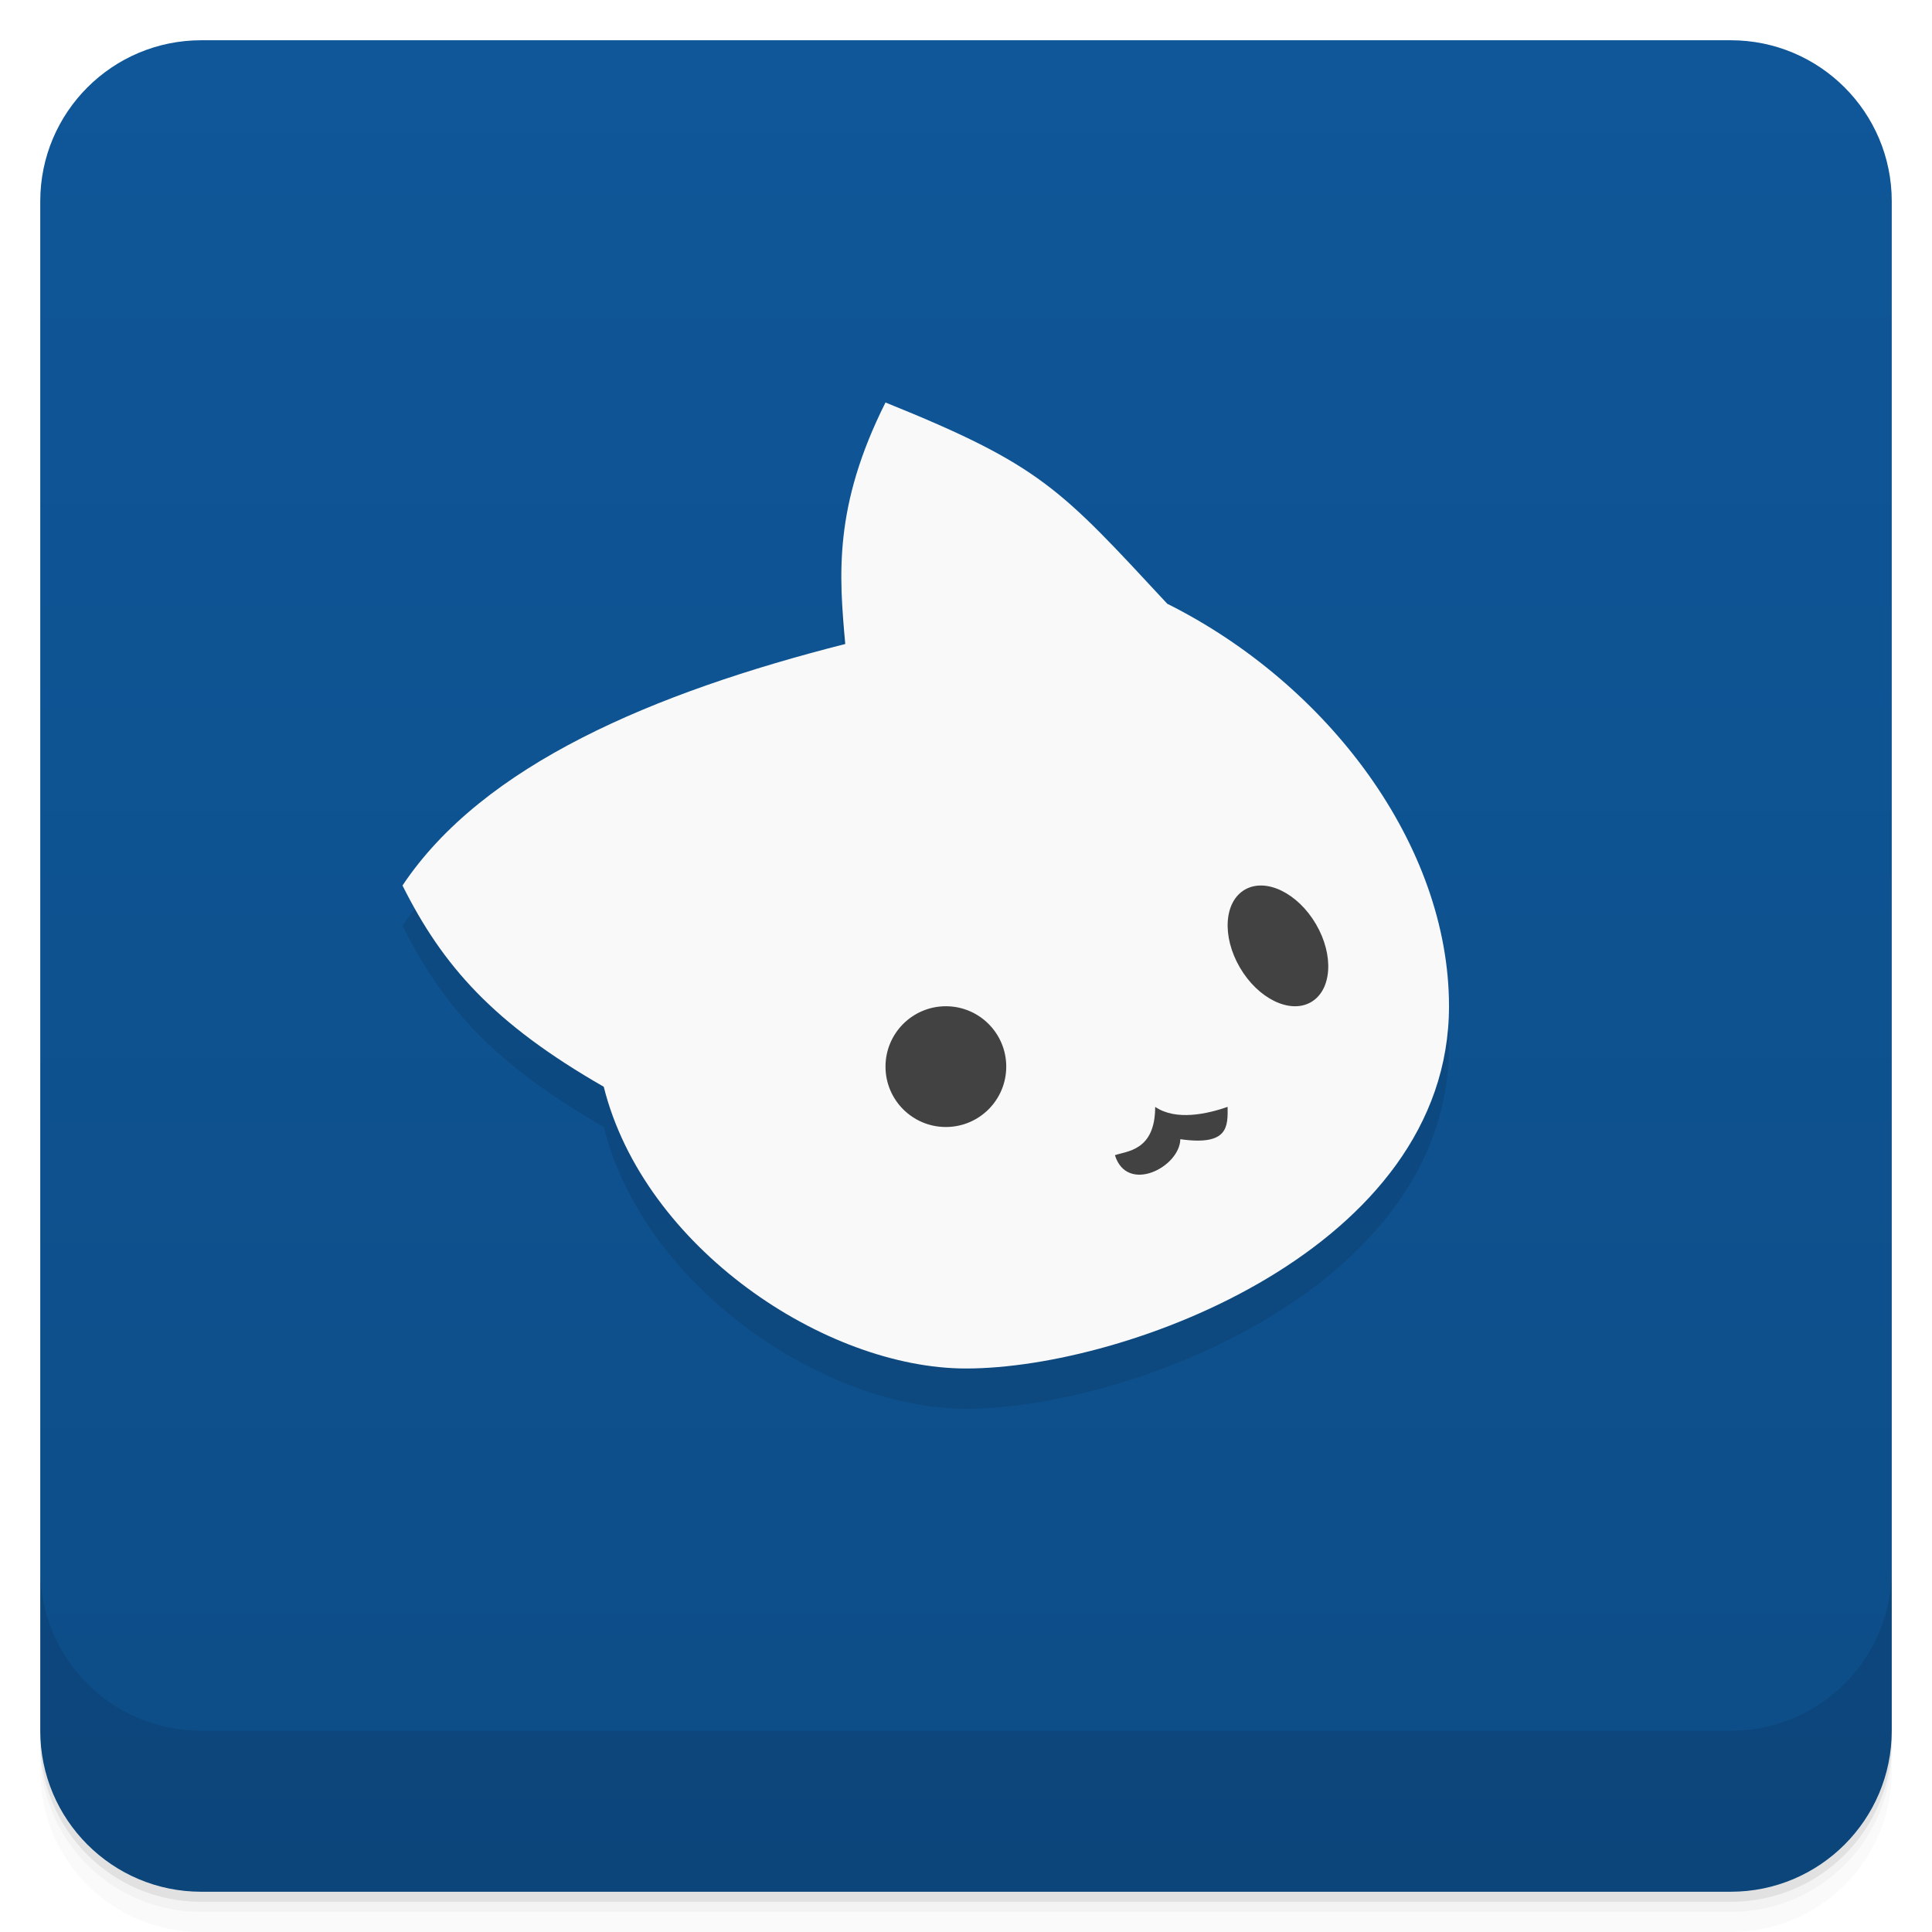
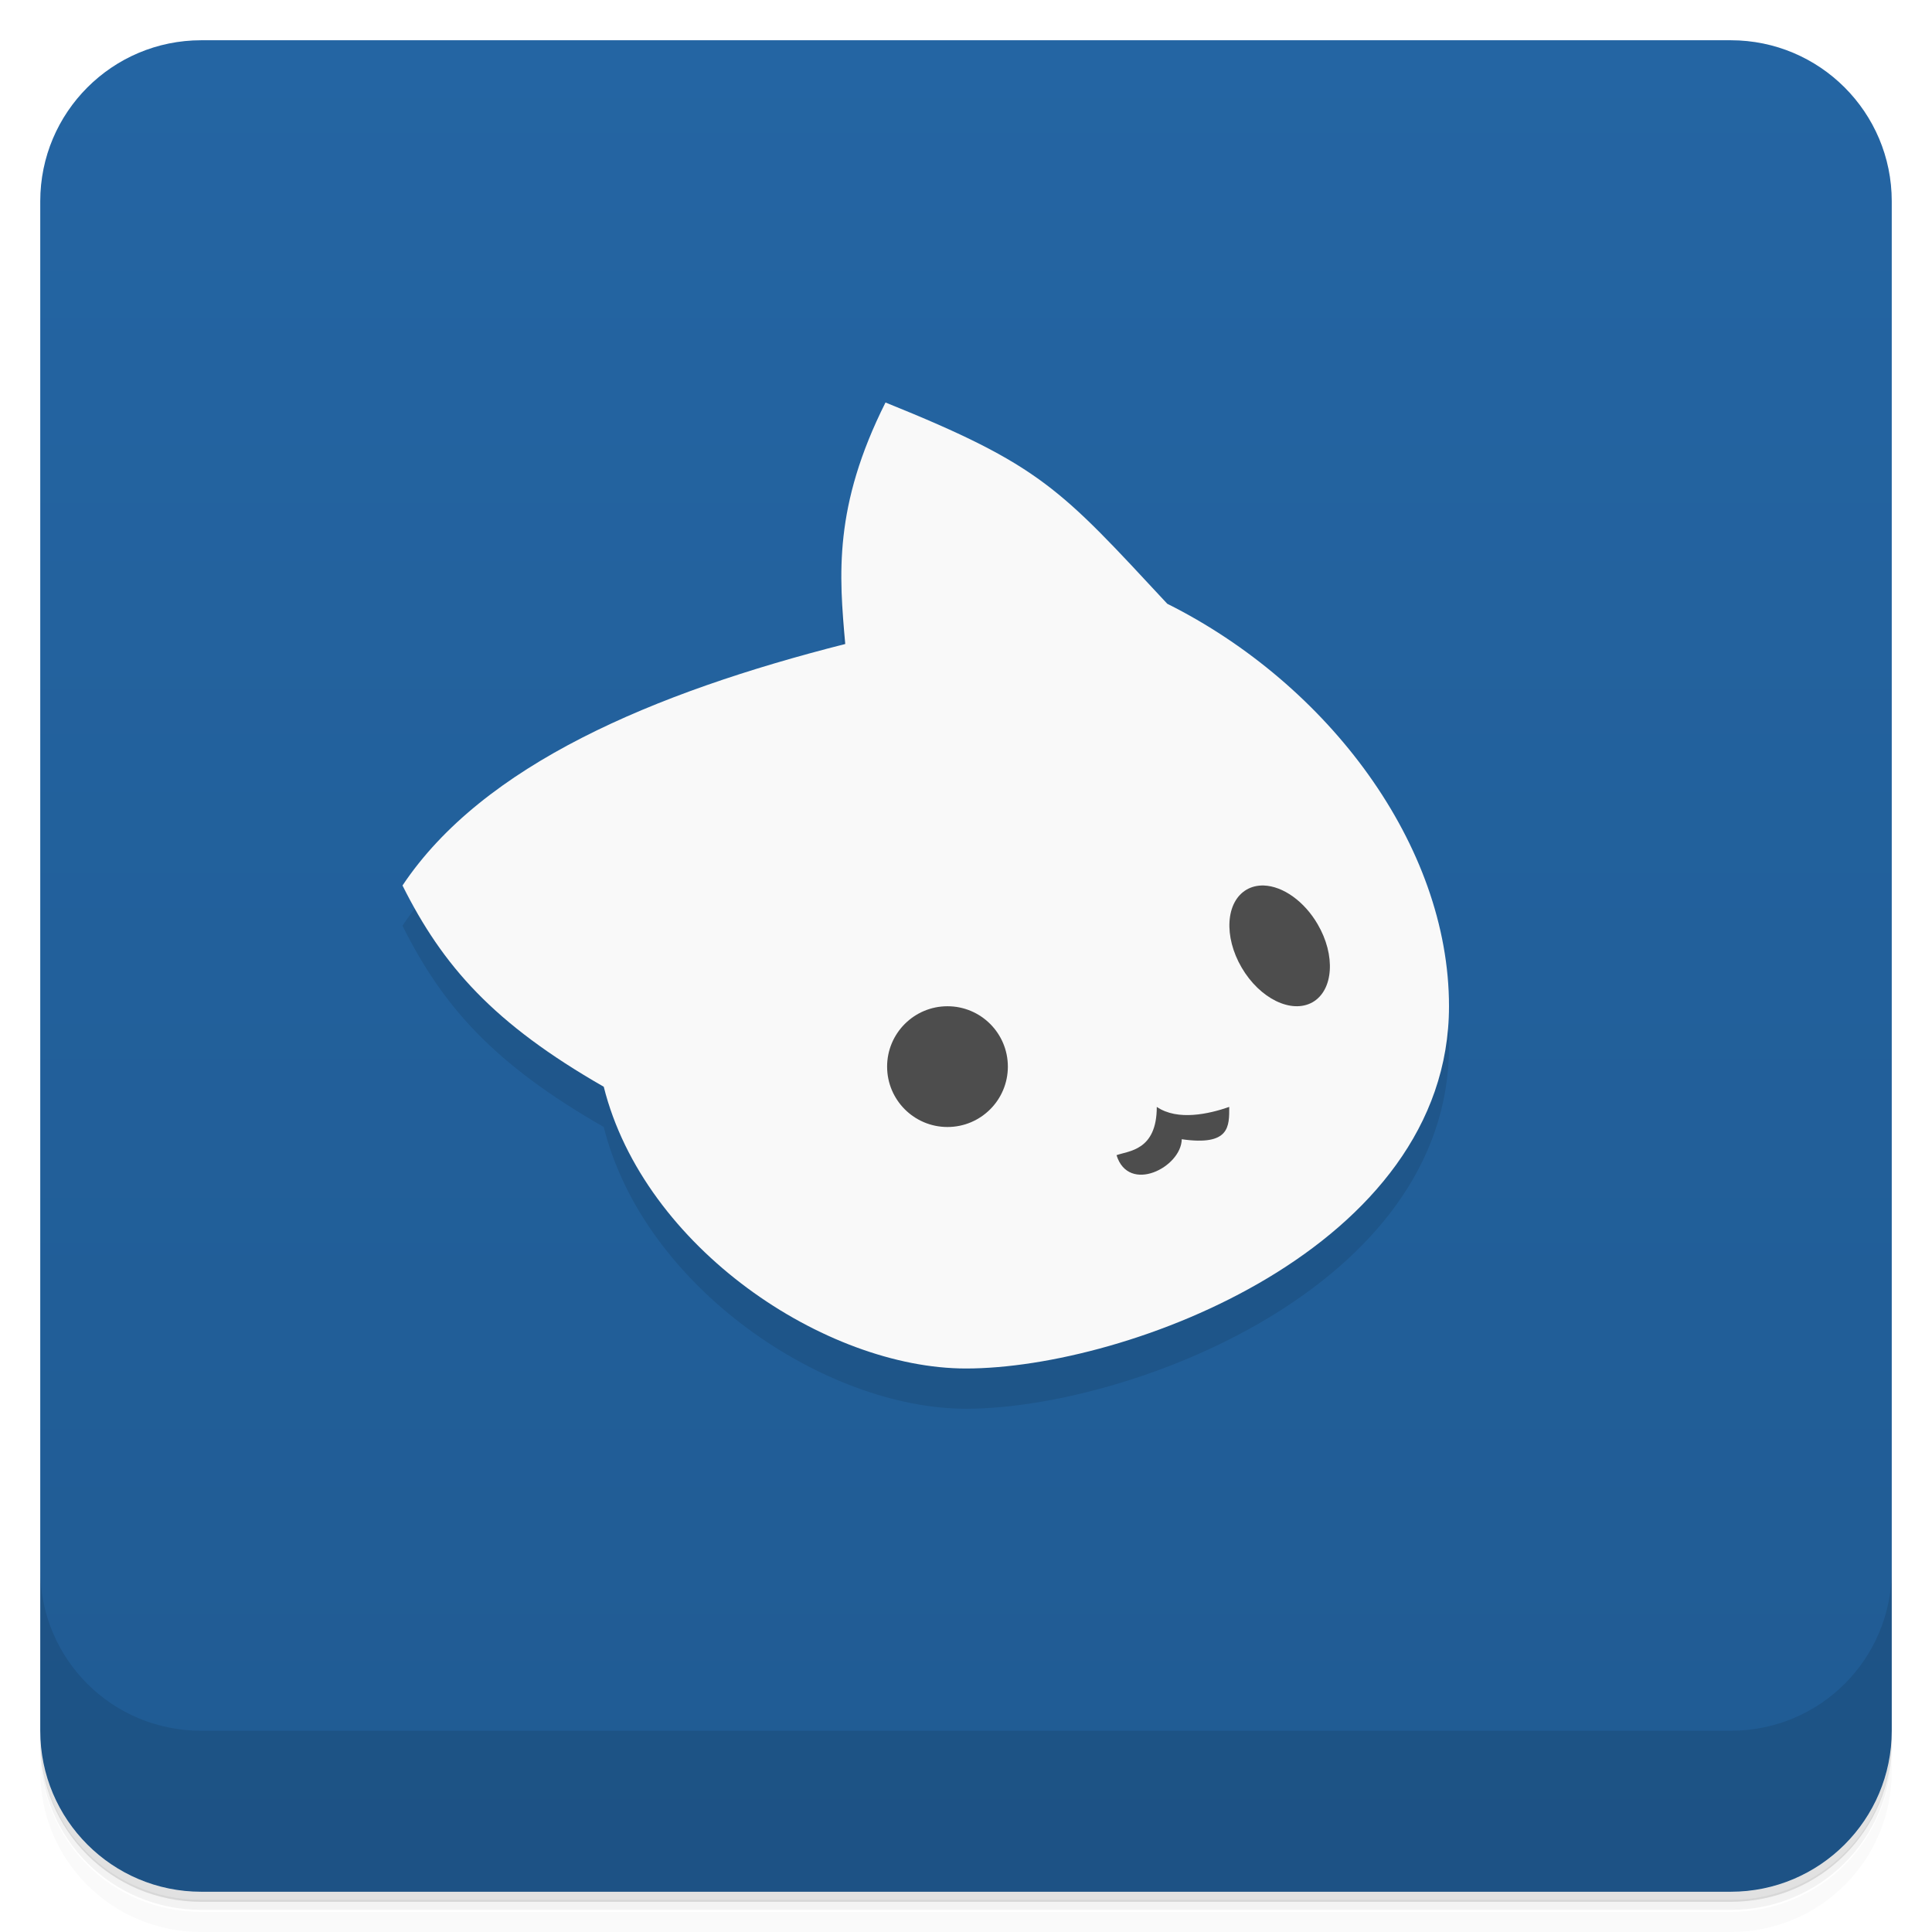
- <svg xmlns="http://www.w3.org/2000/svg" width="48" height="48" version="1.1" viewBox="0 0 48 48">
+ <svg xmlns="http://www.w3.org/2000/svg" version="1.1" viewBox="0 0 48 48">
  <defs>
-     <linearGradient id="linearGradient4217" x1="1" x2="47" gradientTransform="translate(-48 .00221)" gradientUnits="userSpaceOnUse">
-       <stop style="stop-color:#0d4d87" offset="0" />
-       <stop style="stop-color:#0f5799" offset="1" />
+     <linearGradient id="bg" x1="1" x2="47" gradientTransform="translate(-48)" gradientUnits="userSpaceOnUse">
+       <stop style="stop-color:#205b93" offset="0" />
+       <stop style="stop-color:#2465a3" offset="1" />
    </linearGradient>
  </defs>
-   <path d="m1 43v0.25c0 2.216 1.784 4 4 4h38c2.216 0 4-1.784 4-4v-0.25c0 2.216-1.784 4-4 4h-38c-2.216 0-4-1.784-4-4zm0 0.5v0.5c0 2.216 1.784 4 4 4h38c2.216 0 4-1.784 4-4v-0.5c0 2.216-1.784 4-4 4h-38c-2.216 0-4-1.784-4-4z" style="opacity:.02" />
-   <path d="m1 43.25v0.25c0 2.216 1.784 4 4 4h38c2.216 0 4-1.784 4-4v-0.25c0 2.216-1.784 4-4 4h-38c-2.216 0-4-1.784-4-4z" style="opacity:.05" />
-   <path d="m1 43v0.25c0 2.216 1.784 4 4 4h38c2.216 0 4-1.784 4-4v-0.25c0 2.216-1.784 4-4 4h-38c-2.216 0-4-1.784-4-4z" style="opacity:.1" />
-   <rect transform="rotate(-90)" x="-47" y="1" width="46" height="46" rx="4" style="fill:url(#linearGradient4217)" />
-   <g transform="translate(0,-1004.4)">
-     <path d="m1 1043.4v4c0 2.216 1.784 4 4 4h38c2.216 0 4-1.784 4-4v-4c0 2.216-1.784 4-4 4h-38c-2.216 0-4-1.784-4-4z" style="opacity:.1" />
-   </g>
-   <path d="m21 17c-0.154-1.706-0.295-3.419 1-6 3.87 1.561 4.343 2.14 7 5 4 2 7 6 7 10 0 6-8 9-12 9-3.491 0-8-3-9-7-2.738-1.571-4-3-5-5 2-3 6.23-4.788 11-6z" style="opacity:.1" />
-   <path d="m21 16c-0.154-1.706-0.295-3.419 1-6 3.87 1.561 4.343 2.14 7 5 4 2 7 6 7 10 0 6-8 9-12 9-3.491 0-8-3-9-7-2.738-1.571-4-3-5-5 2-3 6.23-4.788 11-6z" style="fill:#f9f9f9" />
-   <circle cx="23.5" cy="26.5" r="1.5" style="fill:#424242" />
-   <ellipse transform="matrix(.86869 -.49535 .50466 .86332 0 0)" cx="15.552" cy="36.144" rx="1.088" ry="1.621" style="fill:#424242" />
-   <path d="m28.7 27.5c0.519 0.353 1.3 0.174 1.8 0 0.004 0.482 0.028 0.975-1.175 0.803-0.015 0.697-1.325 1.366-1.625 0.397 0.3-0.105 1-0.108 1-1.2z" style="fill:#424242" />
+   <path d="m1 43v0.25c0 2.22 1.78 4 4 4h38c2.22 0 4-1.78 4-4v-0.25c0 2.22-1.78 4-4 4h-38c-2.22 0-4-1.78-4-4zm0 0.5v0.5c0 2.22 1.78 4 4 4h38c2.22 0 4-1.78 4-4v-0.5c0 2.22-1.78 4-4 4h-38c-2.22 0-4-1.78-4-4z" style="opacity:.02" />
+   <path d="m1 43.2v0.25c0 2.22 1.78 4 4 4h38c2.22 0 4-1.78 4-4v-0.25c0 2.22-1.78 4-4 4h-38c-2.22 0-4-1.78-4-4z" style="opacity:.05" />
+   <path d="m1 43v0.25c0 2.22 1.78 4 4 4h38c2.22 0 4-1.78 4-4v-0.25c0 2.22-1.78 4-4 4h-38c-2.22 0-4-1.78-4-4z" style="opacity:.1" />
+   <rect transform="rotate(-90)" x="-47" y="1" width="46" height="46" rx="4" style="fill:url(#bg)" />
+   <path d="m1 39v4c0 2.22 1.78 4 4 4h38c2.22 0 4-1.78 4-4v-4c0 2.22-1.78 4-4 4h-38c-2.22 0-4-1.78-4-4z" style="opacity:.1" />
+   <path d="m21 17c-0.154-1.71-0.295-3.42 1-6 3.87 1.56 4.34 2.14 7 5 4 2 7 6 7 10 0 6-8 9-12 9-3.49 0-8-3-9-7-2.74-1.57-4-3-5-5 2-3 6.23-4.79 11-6z" style="opacity:.1" />
+   <path d="m21 16c-0.154-1.71-0.295-3.42 1-6 3.87 1.56 4.34 2.14 7 5 4 2 7 6 7 10 0 6-8 9-12 9-3.49 0-8-3-9-7-2.74-1.57-4-3-5-5 2-3 6.23-4.79 11-6z" style="fill:#f9f9f9" />
+   <path d="m31.4 22a1.62 1.09 59.2 0 0-0.424 0.1 1.62 1.09 59.2 0 0-0.127 1.94 1.62 1.09 59.2 0 0 1.76 0.861 1.62 1.09 59.2 0 0 0.127-1.94 1.62 1.09 59.2 0 0-1.34-0.961zm-7.86 3a1.5 1.5 0 0 0-1.5 1.5 1.5 1.5 0 0 0 1.5 1.5 1.5 1.5 0 0 0 1.5-1.5 1.5 1.5 0 0 0-1.5-1.5zm5.2 2.5c0 1.09-0.7 1.09-1 1.2 0.3 0.969 1.61 0.301 1.62-0.396 1.2 0.172 1.18-0.321 1.18-0.803-0.5 0.174-1.28 0.353-1.8 0z" style="fill:#4d4d4d" />
</svg>
